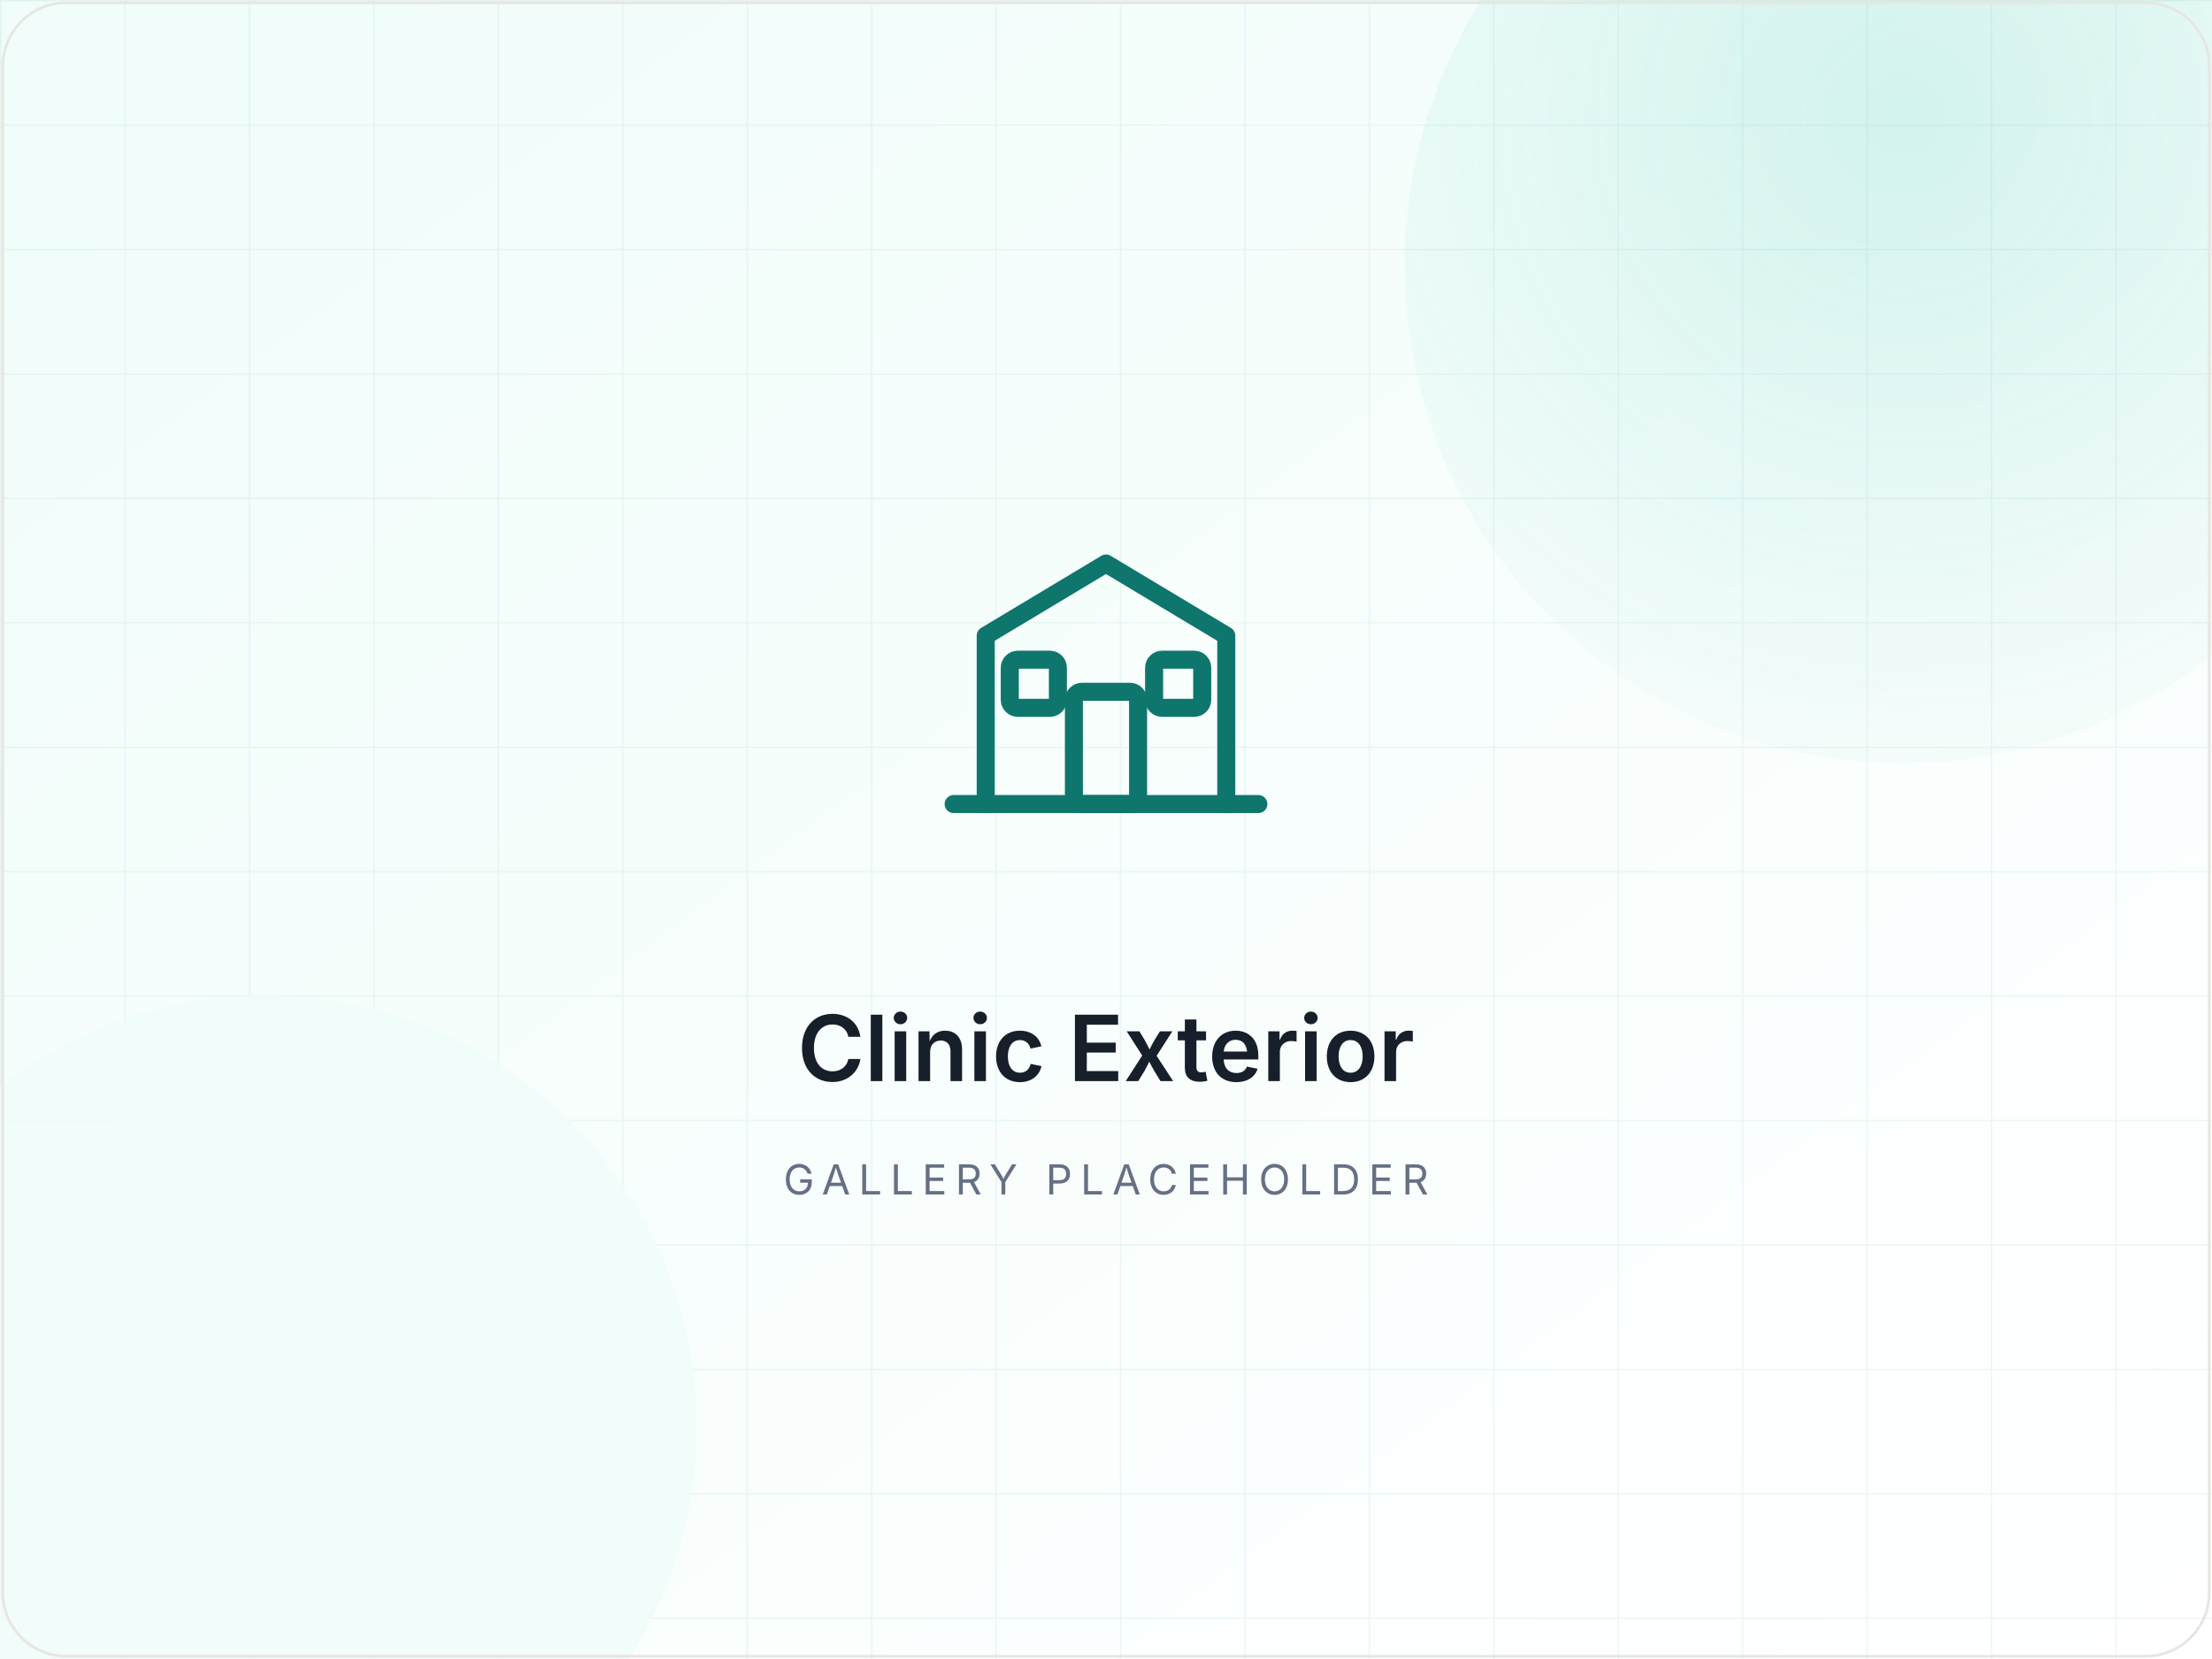
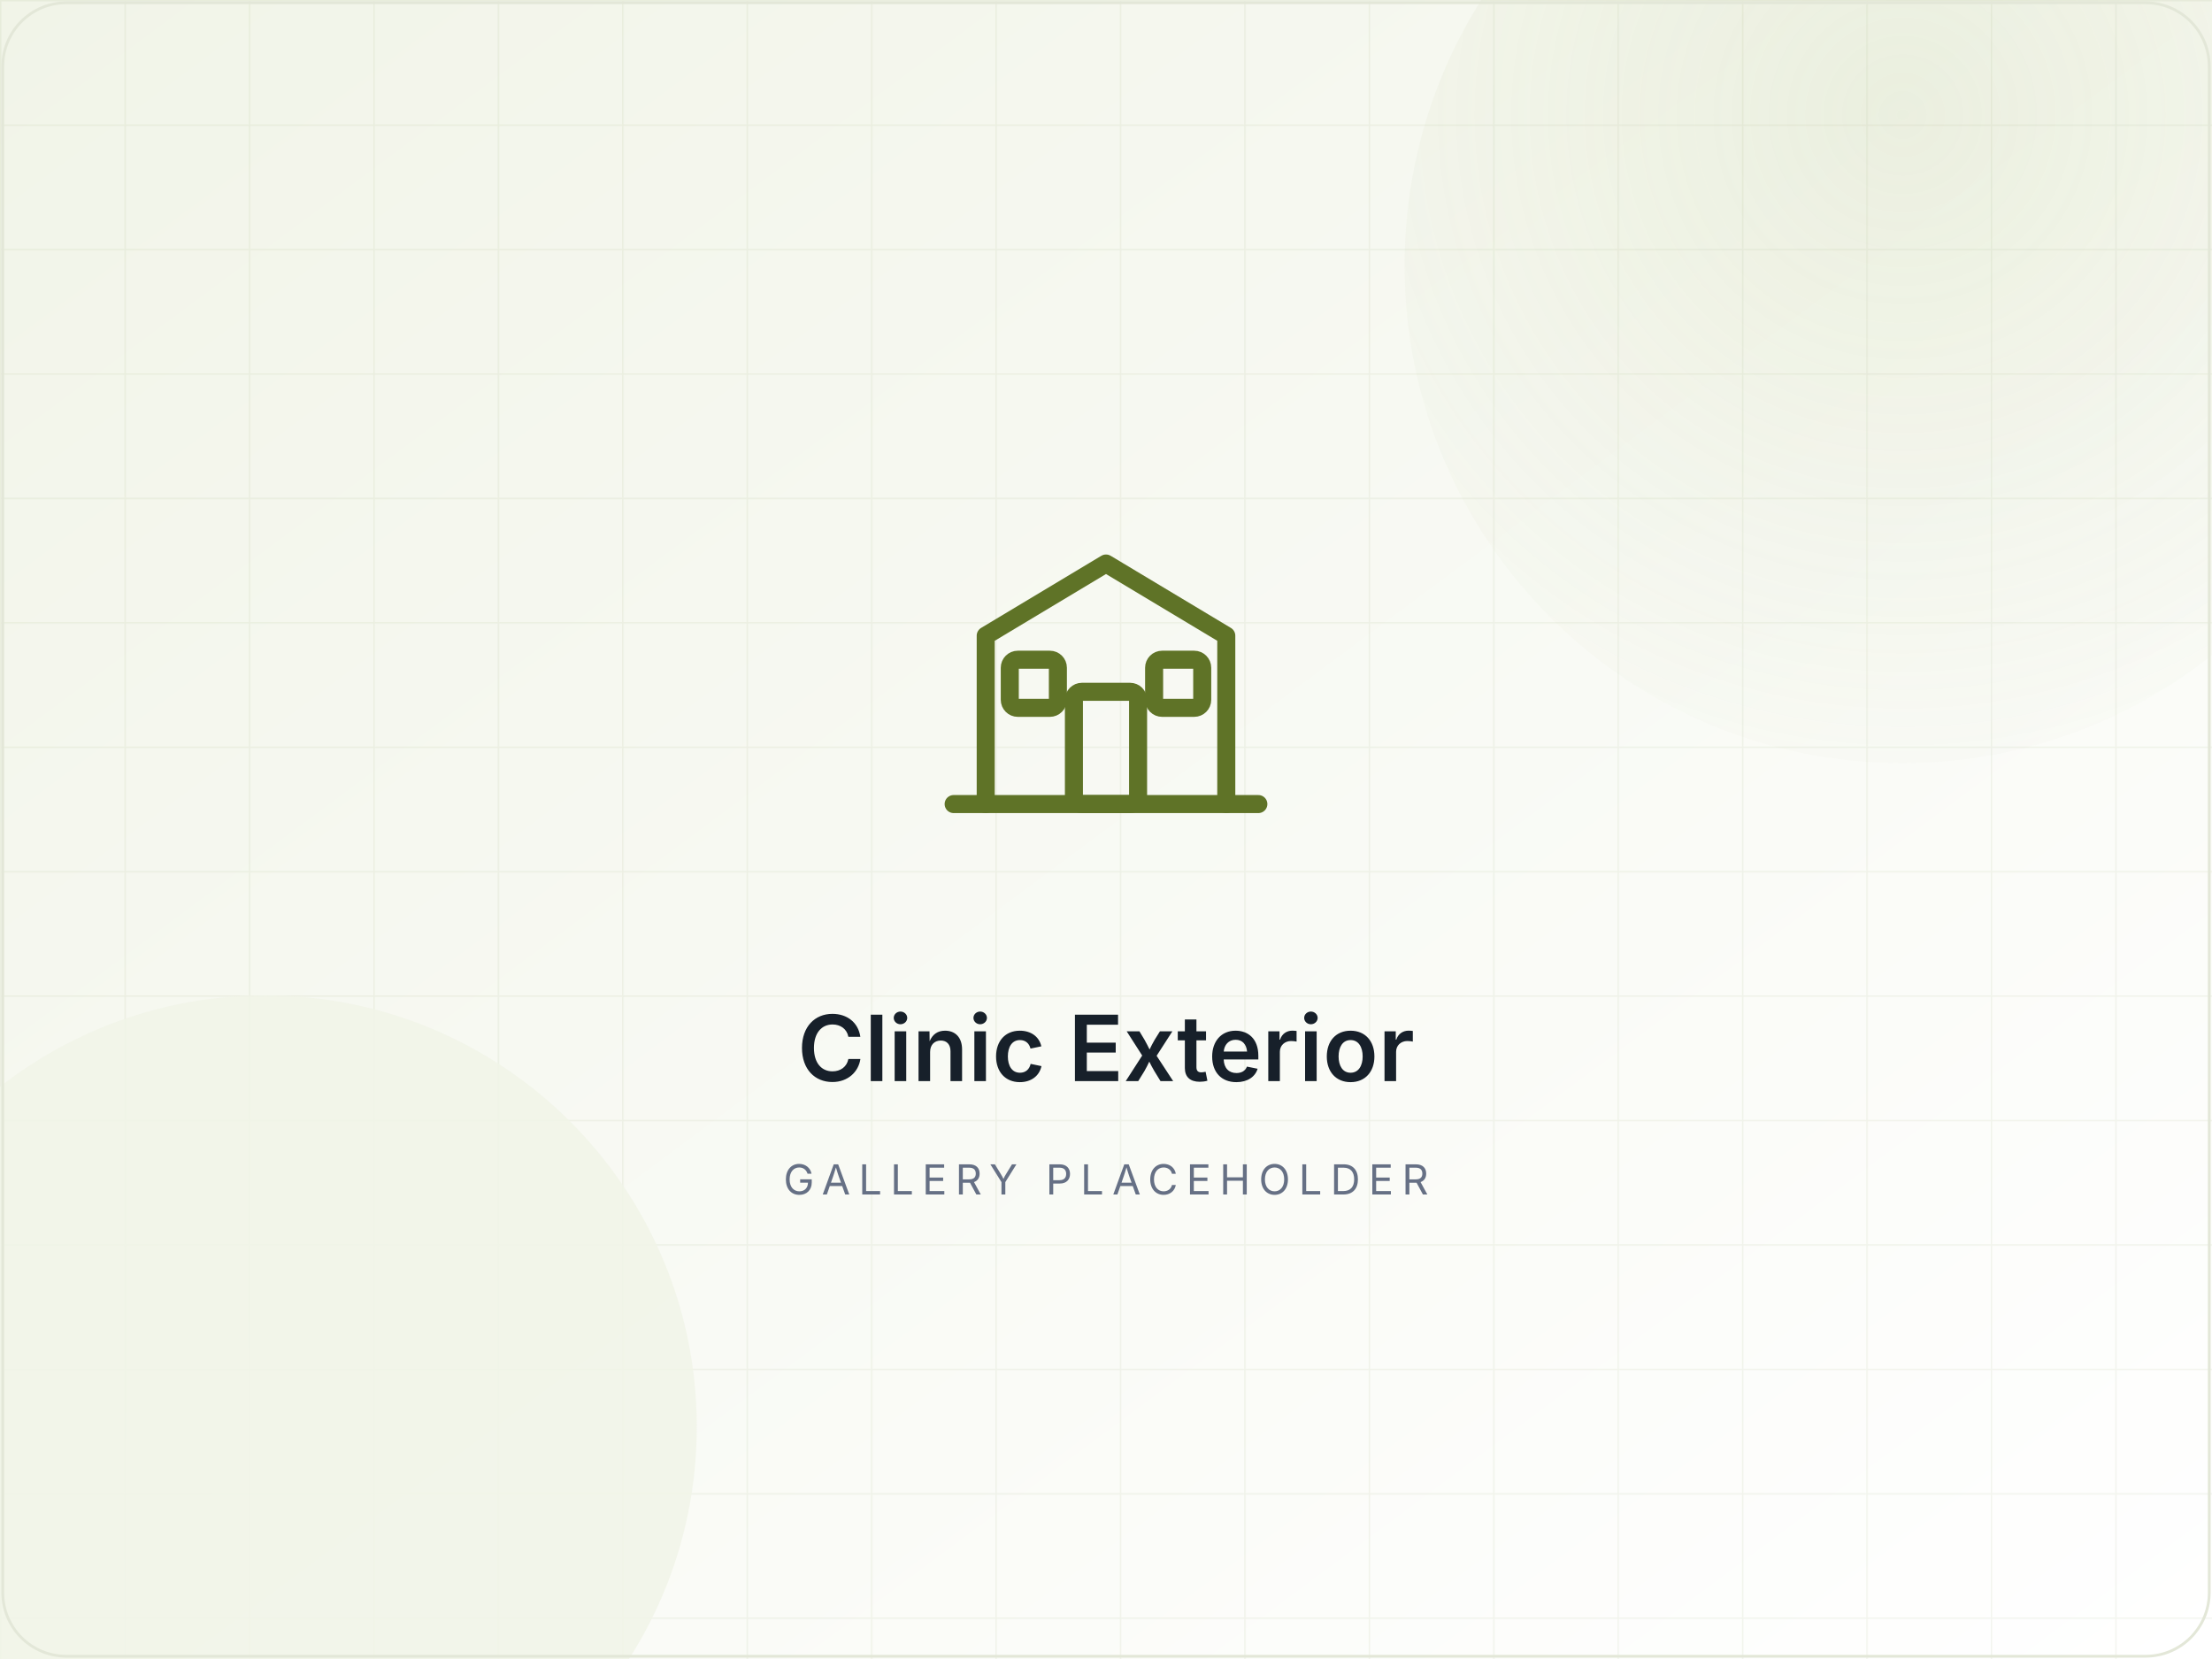
<svg xmlns="http://www.w3.org/2000/svg" width="800" height="600" viewBox="0 0 800 600" role="img" aria-label="Clinic Exterior — placeholder image">
  <defs>
    <linearGradient id="bg" x1="0" y1="0" x2="1" y2="1">
-       <stop offset="0%" stop-color="#F0FDFA" />
+       <stop offset="0%" stop-color="#F1F4E8" />
      <stop offset="100%" stop-color="#FFFFFF" />
    </linearGradient>
    <radialGradient id="glow" cx="0.5" cy="0.35" r="0.75">
-       <stop offset="0%" stop-color="#14B8A6" stop-opacity="0.16" />
-       <stop offset="100%" stop-color="#14B8A6" stop-opacity="0" />
+       <stop offset="0%" stop-color="#A9BA78" stop-opacity="0.16" />
+       <stop offset="100%" stop-color="#A9BA78" stop-opacity="0" />
    </radialGradient>
    <pattern id="grid" width="45" height="45" patternUnits="userSpaceOnUse">
-       <path d="M45 0H0V45" fill="none" stroke="#0F766E" stroke-opacity="0.07" />
+       <path d="M45 0H0V45" fill="none" stroke="#5F7327" stroke-opacity="0.07" />
    </pattern>
  </defs>
  <rect width="800" height="600" fill="url(#bg)" />
  <rect width="800" height="600" fill="url(#grid)" />
  <circle cx="688" cy="96" r="180" fill="url(#glow)" />
-   <circle cx="96" cy="516" r="156" fill="#F0FDFA" opacity="0.85" />
-   <rect x="1" y="1" width="798" height="598" rx="23" fill="none" stroke="#E8E6E1" />
-   <g transform="translate(327.5, 169) scale(1.45)" fill="none" stroke="#0F766E" stroke-width="4.5" stroke-linecap="round" stroke-linejoin="round">
+   <circle cx="96" cy="516" r="156" fill="#F1F4E8" opacity="0.85" />
+   <rect x="1" y="1" width="798" height="598" rx="23" fill="none" stroke="#E3E7D8" />
+   <g transform="translate(327.5, 169) scale(1.45)" fill="none" stroke="#5F7327" stroke-width="4.5" stroke-linecap="round" stroke-linejoin="round">
    <path d="M20 84V42l30-18 30 18v42" />
    <path d="M12 84h76" />
    <rect x="42" y="56" width="16" height="28" rx="2" />
    <rect x="26" y="48" width="12" height="12" rx="2" />
    <rect x="62" y="48" width="12" height="12" rx="2" />
  </g>
  <text x="400" y="391" text-anchor="middle" font-family="ui-sans-serif, system-ui, -apple-system, 'Segoe UI', sans-serif" font-size="33" font-weight="600" fill="#17202A">Clinic Exterior</text>
  <text x="400" y="432" text-anchor="middle" font-family="ui-sans-serif, system-ui, -apple-system, 'Segoe UI', sans-serif" font-size="15" letter-spacing="3" fill="#667085">GALLERY PLACEHOLDER</text>
</svg>
